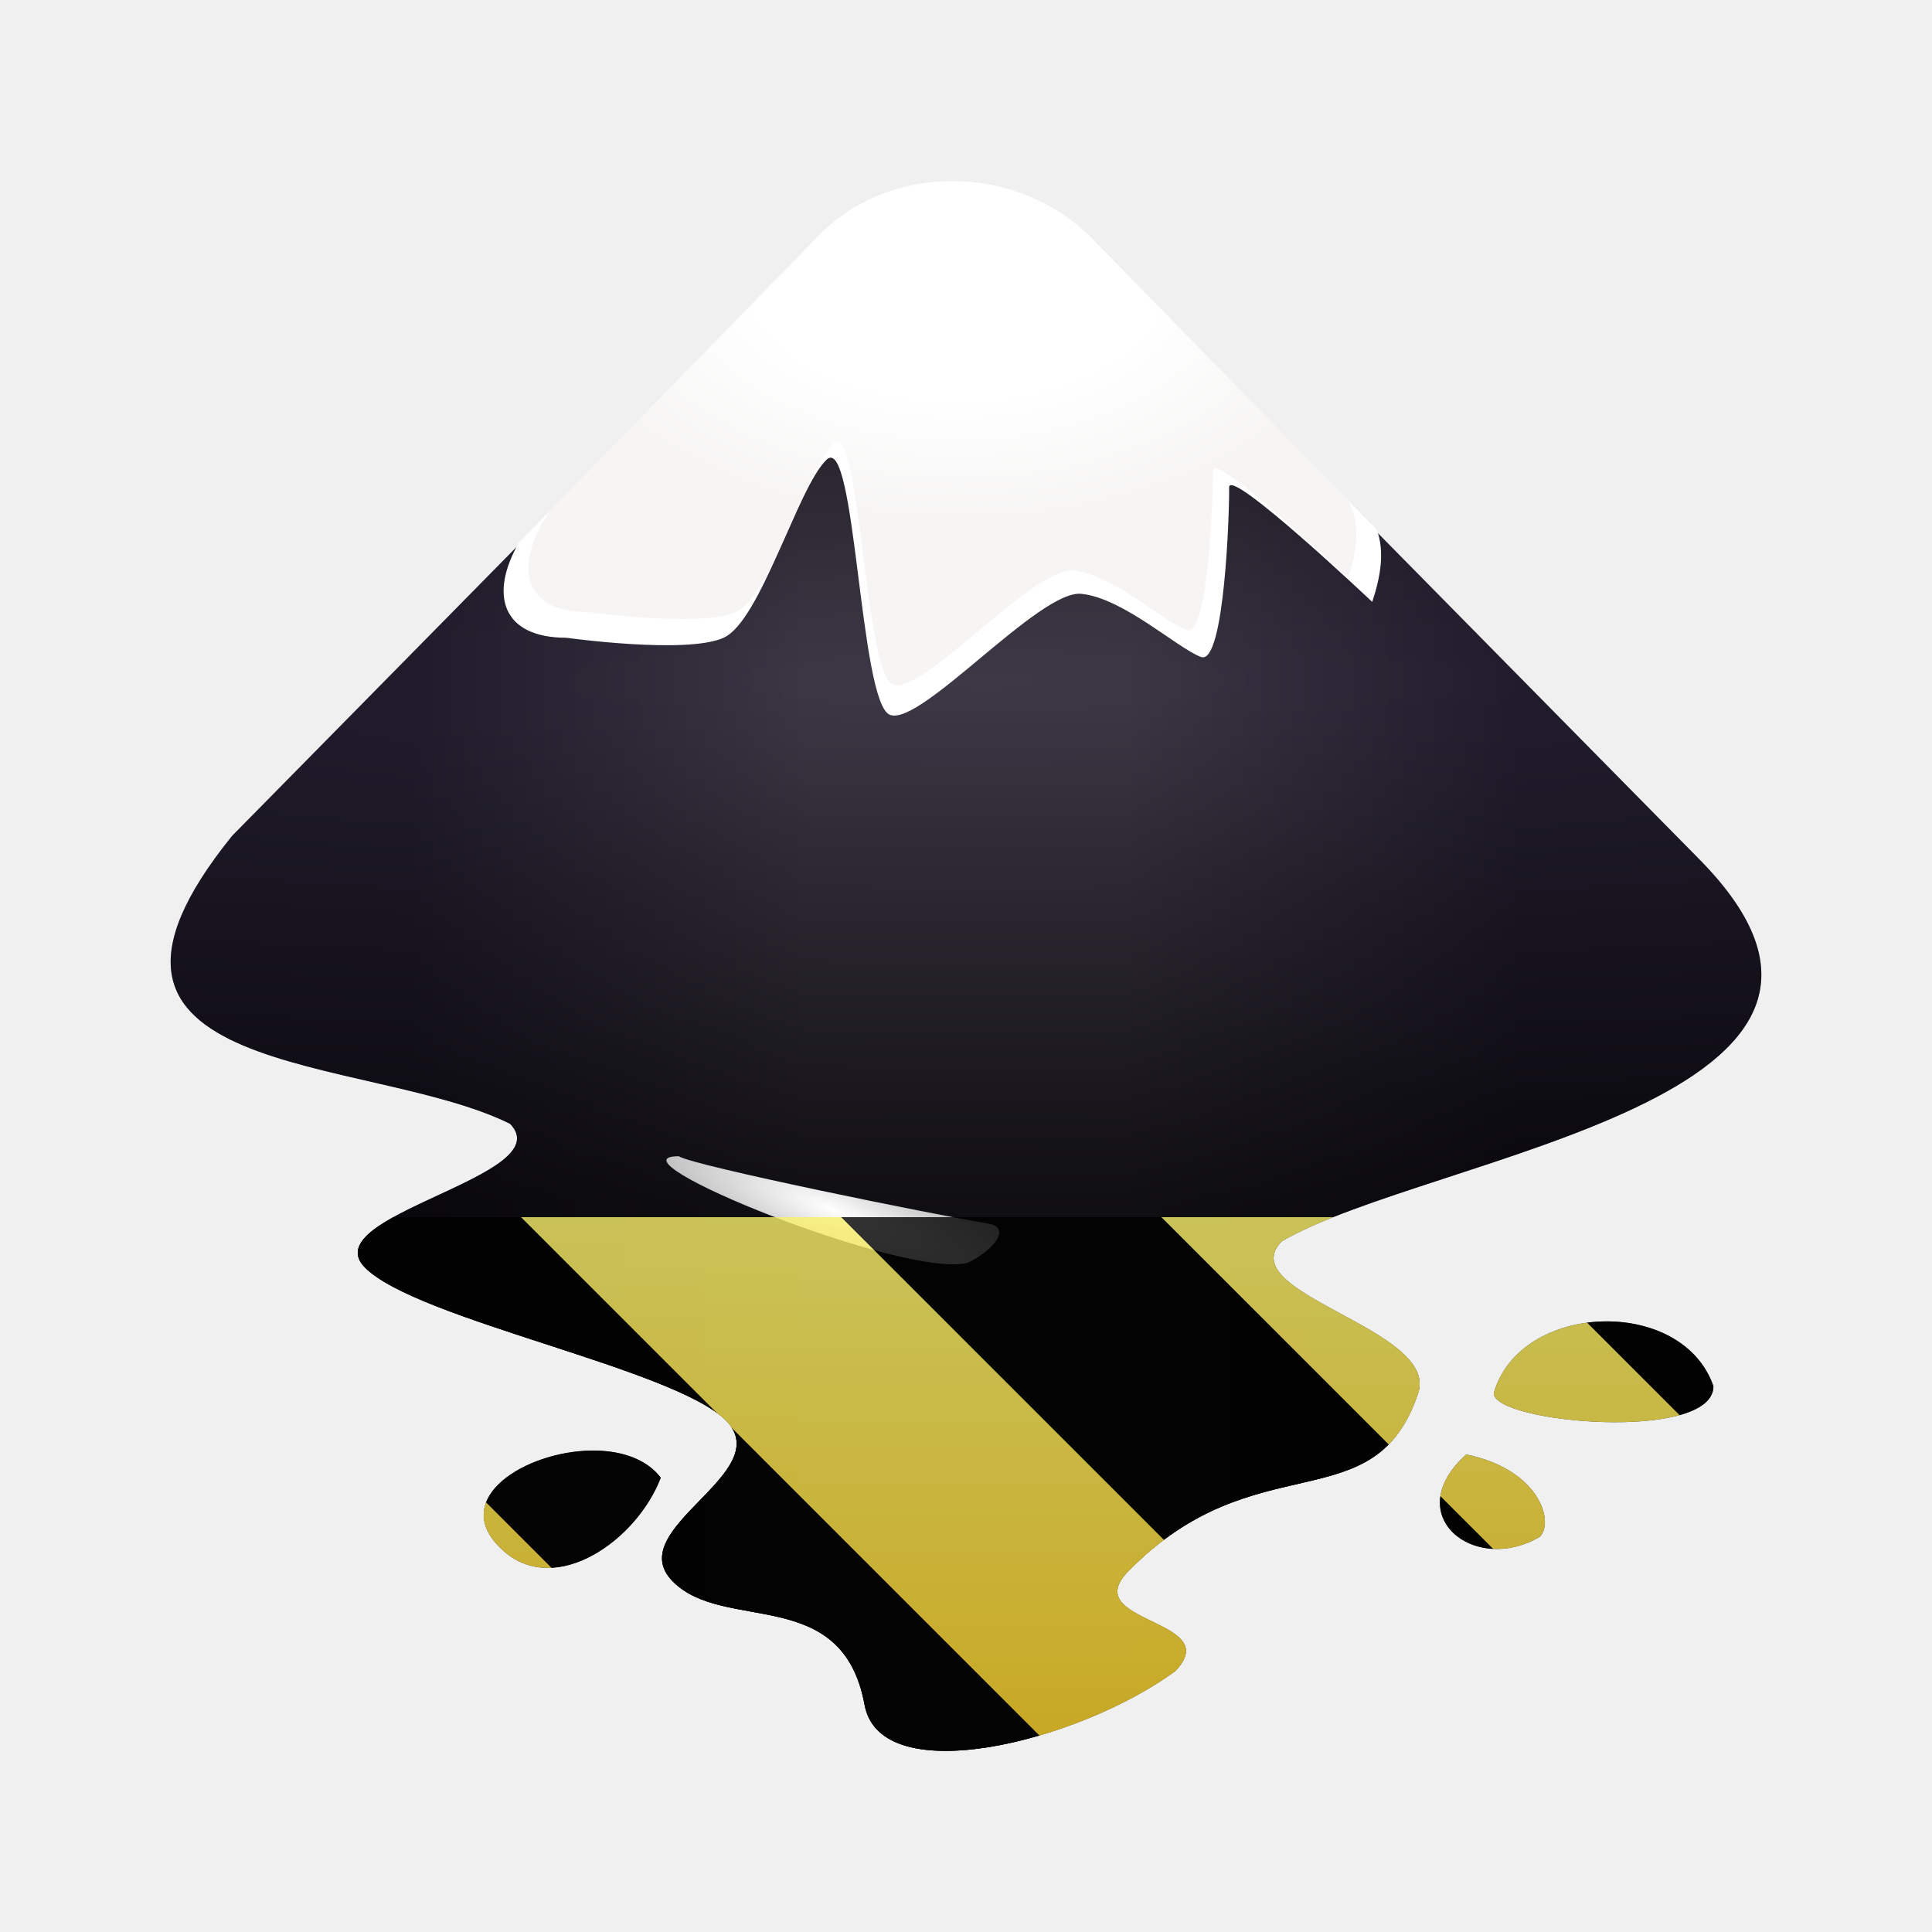
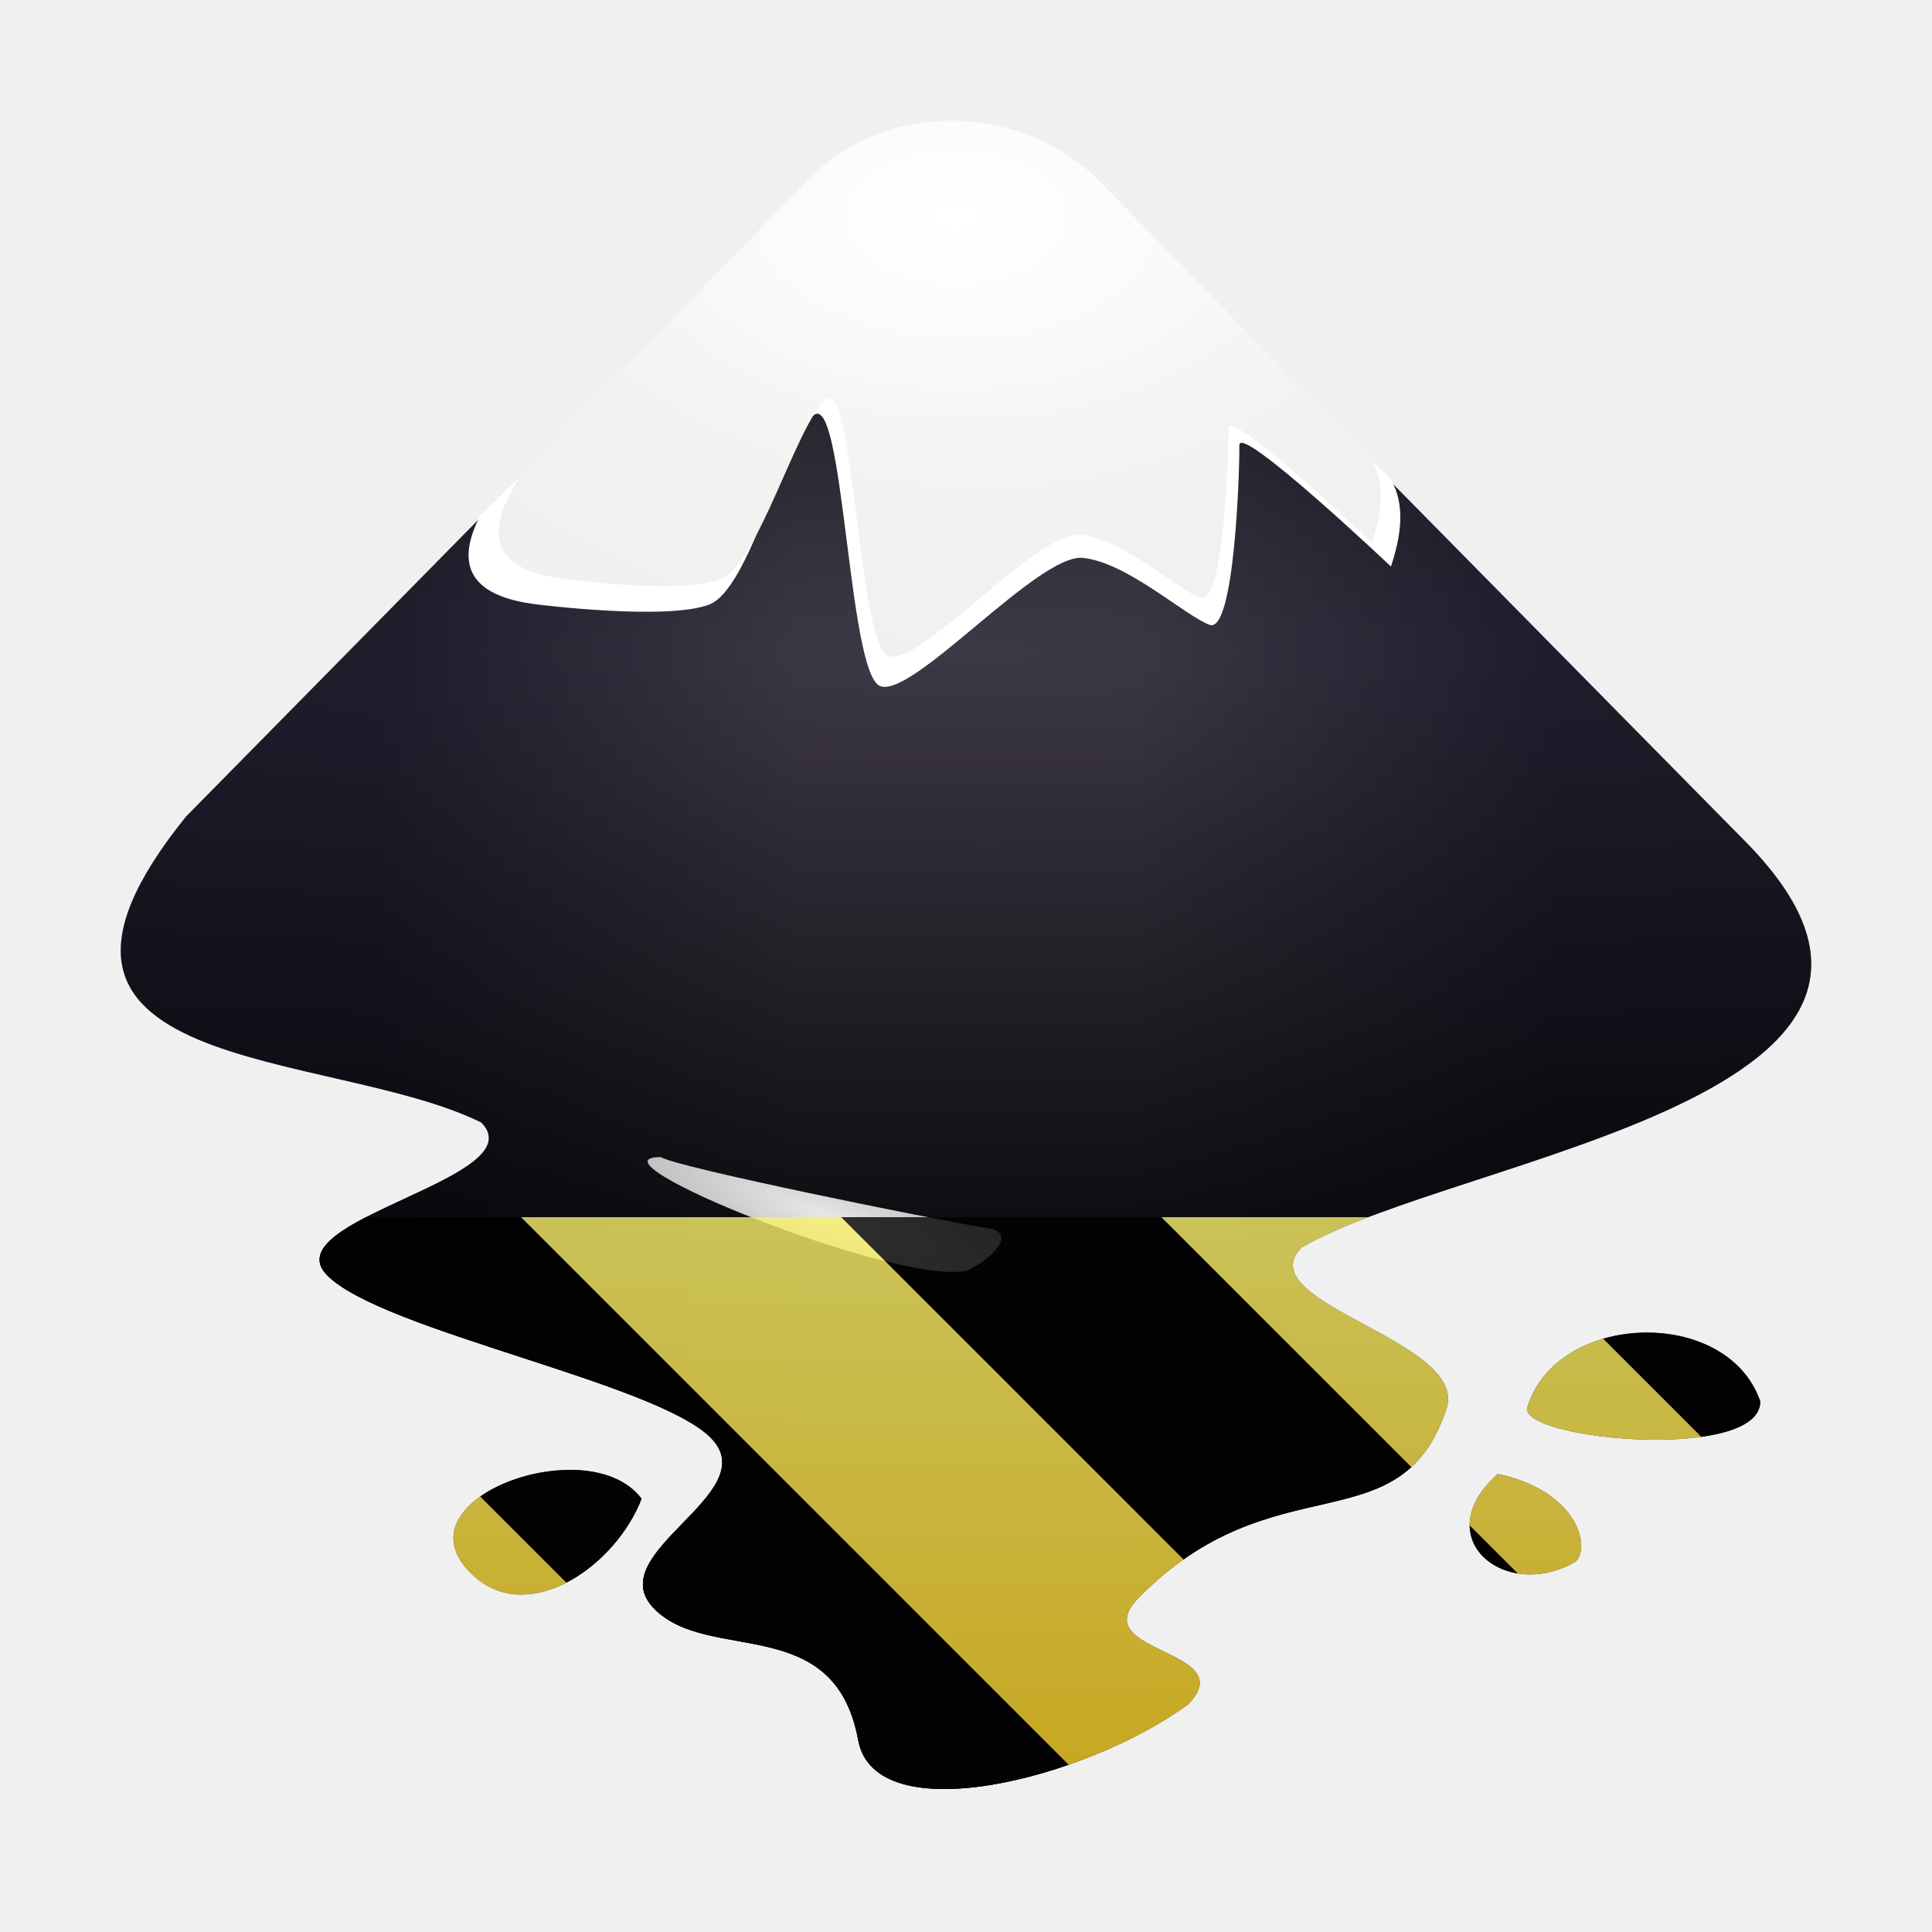
<svg xmlns="http://www.w3.org/2000/svg" height="128px" viewBox="0 0 128 128" width="128px">
  <filter id="a" height="100%" width="100%" x="0%" y="0%">
    <feColorMatrix color-interpolation-filters="sRGB" values="0 0 0 0 1 0 0 0 0 1 0 0 0 0 1 0 0 0 1 0" />
  </filter>
-   <linearGradient id="b" gradientUnits="userSpaceOnUse" x1="11.307" x2="116.693" y1="64.15" y2="64.15">
+   <linearGradient id="b" gradientUnits="userSpaceOnUse" x1="8" x2="120" y1="63.423" y2="63.423">
    <stop offset="0.15" stop-color="#241f31" />
    <stop offset="0.4" stop-color="#3d3846" />
    <stop offset="0.498" stop-color="#3d3846" />
    <stop offset="0.6" stop-color="#3d3846" />
    <stop offset="0.85" stop-color="#241f31" />
  </linearGradient>
-   <radialGradient id="c" cx="64.631" cy="221.871" gradientTransform="matrix(4.663092 0 0 0.662863 -236.109 -101.9645)" gradientUnits="userSpaceOnUse" r="52.693">
+   <radialGradient id="c" cx="64.631" cy="221.871" gradientTransform="matrix(4.955705 0 0 0.704458 -254.9411 -113.1159)" gradientUnits="userSpaceOnUse" r="52.693">
    <stop offset="0" stop-opacity="0" />
    <stop offset="1" stop-opacity="0.75" />
  </radialGradient>
-   <radialGradient id="d" cx="55.178" cy="252.187" gradientTransform="matrix(1.193846 0.452755 -0.119167 0.314226 19.35639 -24.0389)" gradientUnits="userSpaceOnUse" r="11.023">
-     <stop offset="0" stop-color="#ffffff" />
+   <radialGradient id="d" cx="55.178" cy="252.187" gradientTransform="matrix(1.338639 0.448915 -0.113556 0.338618 9.39836 -29.69965)" gradientUnits="userSpaceOnUse" r="11.023">
+     <stop offset="0" stop-color="#ffffff" stop-opacity="0.9" />
    <stop offset="1" stop-color="#ffffff" stop-opacity="0.7" />
  </radialGradient>
-   <radialGradient id="e" cx="63.394" cy="183.178" gradientTransform="matrix(1 0 0 0.609074 0 -93.53893)" gradientUnits="userSpaceOnUse" r="27.428">
-     <stop offset="0.5" stop-color="#ffffff" />
-     <stop offset="1" stop-color="#f6f5f4" />
+   <radialGradient id="e" cx="63.394" cy="183.178" gradientTransform="matrix(1.062751 0 0 0.647293 -4.016046 -104.1616)" gradientUnits="userSpaceOnUse" r="27.428">
+     <stop offset="0" stop-color="#ffffff" />
+     <stop offset="0.999" stop-color="#f6f5f4" />
  </radialGradient>
-   <clipPath id="f">
-     <rect height="128" width="128" />
-   </clipPath>
+   <radialGradient id="f" cx="62.519" cy="174.54" gradientTransform="matrix(-1.765716 -0.122587 0.0915664 -1.318901 158.1825 246.9435)" gradientUnits="userSpaceOnUse" r="27.495">
+     <stop offset="0.3" stop-opacity="0" />
+     <stop offset="1" stop-opacity="0.02" />
+   </radialGradient>
  <clipPath id="g">
    <rect height="128" width="128" />
  </clipPath>
-   <mask id="h">
+   <clipPath id="h">
+     <rect height="128" width="128" />
+   </clipPath>
+   <mask id="i">
    <g filter="url(#a)">
-       <g clip-path="url(#g)" filter="url(#a)">
-         <g clip-path="url(#f)">
-           <path d="m 97.141 96.363 c -4.441 3.984 0.496 8.027 4.875 5.453 c 0.977 -0.992 -0.023 -4.461 -4.875 -5.453 z m 0 0" fill="#0d0b0f" />
-           <path d="m 106.109 87.551 c -3.164 0.109 -6.285 1.727 -7.145 4.754 c 0 1.977 14.555 3.27 14.555 -0.465 c -1.039 -3 -4.246 -4.398 -7.41 -4.289 z m 0 0" fill="#0c0b0f" />
-           <path d="m 39.539 96.105 c -0.246 -0.004 -0.496 0 -0.746 0.012 c -4.41 0.234 -9.141 3.426 -5.379 6.684 c 3.445 2.98 8.77 -0.738 10.363 -4.898 c -0.914 -1.211 -2.512 -1.75 -4.238 -1.797 z m 0 0" fill="#0e0d11" />
-           <path d="m 63.102 12.301 c -3.258 -0.008 -6.484 1.176 -8.82 3.57 l -38.906 39.508 c -13.145 16.281 8.945 14.387 18.414 19.074 c 3.398 3.473 -13.016 6.035 -9.621 9.512 c 3.398 3.469 20.539 6.688 23.941 10.16 c 3.398 3.473 -6.953 7.156 -3.555 10.629 c 3.398 3.473 11.254 0.18 12.727 8.195 c 1.047 5.73 14.156 2.465 20.57 -2.227 c 3.395 -3.477 -6.5 -3.148 -3.102 -6.621 c 8.445 -8.641 16.312 -3.141 19.203 -11.797 c 1.426 -4.277 -12.438 -6.594 -9.035 -10.066 c 9.773 -5.707 43.555 -9.422 27.527 -25.449 l -40.328 -40.918 c -2.465 -2.367 -5.754 -3.562 -9.016 -3.57 z m 0 0" fill="url(#b)" />
-           <path d="m 63.102 12.301 c -3.258 -0.008 -6.484 1.176 -8.82 3.57 l -38.906 39.508 c -13.145 16.281 8.945 14.387 18.414 19.074 c 3.398 3.473 -13.016 6.035 -9.621 9.512 c 3.398 3.469 20.539 6.688 23.941 10.16 c 3.398 3.473 -6.953 7.156 -3.555 10.629 c 3.398 3.473 11.254 0.18 12.727 8.195 c 1.047 5.73 14.156 2.465 20.57 -2.227 c 3.395 -3.477 -6.5 -3.148 -3.102 -6.621 c 8.445 -8.641 16.312 -3.141 19.203 -11.797 c 1.426 -4.277 -12.438 -6.594 -9.035 -10.066 c 9.773 -5.707 43.555 -9.422 27.527 -25.449 l -40.328 -40.918 c -2.465 -2.367 -5.754 -3.562 -9.016 -3.57 z m 0 0" fill="url(#c)" />
-           <path d="m 44.969 76.605 c 1.039 0.648 16.766 3.84 20.605 4.48 c 1.336 0.277 0.391 1.652 -1.445 2.578 c -4.141 1.102 -24.227 -7.059 -19.16 -7.059 z m 0 0" fill="url(#d)" />
-           <path d="m 63.094 12.199 c -0.445 0 -0.891 0.023 -1.332 0.066 c -2.789 0.277 -5.465 1.441 -7.48 3.504 l -19.887 20.148 c -2.016 3.5 -1.125 6.336 3.125 6.336 c 0 0 7.969 1.113 10.422 0 c 2.457 -1.109 4.875 -9.91 6.816 -11.793 c 1.945 -1.883 2.176 16.094 4.199 16.898 c 2.027 0.809 9.906 -8.305 12.688 -8.016 c 2.785 0.289 6.348 3.594 7.922 4.184 c 1.578 0.59 1.891 -9.832 1.867 -11.234 c -0.023 -1.402 9.48 7.586 9.48 7.586 c 0.543 -1.648 0.844 -3.297 0.305 -4.785 c 0 0 0.004 0 0 0 l -19.098 -19.324 c -2.469 -2.367 -5.758 -3.562 -9.016 -3.57 c -0.008 0 -0.008 0 -0.016 0 z m 0 0" fill="#ffffff" />
-           <path d="m 63.105 12 c -3.262 -0.008 -6.484 1.176 -8.824 3.57 l -17.824 18.234 c -2.488 3.641 -1.844 6.742 2.473 6.742 c 0 0 7.516 1.051 9.832 0 c 2.316 -1.051 4.598 -9.352 6.43 -11.129 c 1.836 -1.777 2.051 15.184 3.965 15.945 s 9.344 -7.836 11.969 -7.562 c 2.629 0.27 5.988 3.387 7.477 3.945 c 1.488 0.559 1.781 -9.277 1.758 -10.602 c -0.02 -1.32 8.949 7.16 8.949 7.16 c 0.598 -1.812 0.879 -3.629 -0.031 -5.199 c -0.004 0 -0.004 0 -0.004 -0.004 l -17.152 -17.531 c -2.469 -2.367 -5.758 -3.562 -9.016 -3.57 z m 0 0" fill="url(#e)" />
+       <g clip-path="url(#h)" filter="url(#a)">
+         <g clip-path="url(#g)">
+           <path d="m 99.223 97.656 c -4.723 4.234 0.527 8.531 5.18 5.797 c 1.039 -1.055 -0.027 -4.742 -5.18 -5.797 z m 0 0" fill="#0d0b0f" />
+           <path d="m 108.75 88.293 c -3.359 0.113 -6.676 1.832 -7.59 5.051 c 0 2.102 15.465 3.477 15.465 -0.492 c -1.102 -3.191 -4.512 -4.676 -7.875 -4.559 z m 0 0" fill="#0c0b0f" />
+           <path d="m 38.004 97.383 c -0.262 -0.004 -0.527 0 -0.793 0.016 c -4.688 0.246 -9.715 3.637 -5.715 7.102 c 3.66 3.168 9.316 -0.789 11.012 -5.207 c -0.969 -1.289 -2.668 -1.863 -4.504 -1.91 z m 0 0" fill="#0e0d11" />
+           <path d="m 63.047 8.32 c -3.465 -0.008 -6.891 1.25 -9.375 3.793 l -41.348 41.988 c -13.969 17.301 9.508 15.289 19.57 20.27 c 3.609 3.691 -13.836 6.414 -10.227 10.109 c 3.609 3.688 21.828 7.105 25.445 10.797 c 3.609 3.691 -7.391 7.605 -3.777 11.297 c 3.609 3.688 11.957 0.191 13.523 8.711 c 1.113 6.09 15.047 2.617 21.859 -2.367 c 3.609 -3.695 -6.906 -3.348 -3.297 -7.039 c 8.98 -9.18 17.336 -3.336 20.41 -12.535 c 1.516 -4.543 -13.219 -7.008 -9.602 -10.695 c 10.387 -6.066 46.289 -10.016 29.254 -27.051 l -42.855 -43.484 c -2.621 -2.516 -6.117 -3.785 -9.582 -3.793 z m 0 0" fill="url(#b)" />
+           <path d="m 63.047 8.32 c -3.465 -0.008 -6.891 1.25 -9.375 3.793 l -41.348 41.988 c -13.969 17.301 9.508 15.289 19.57 20.27 c 3.609 3.691 -13.836 6.414 -10.227 10.109 c 3.609 3.688 21.828 7.105 25.445 10.797 c 3.609 3.691 -7.391 7.605 -3.777 11.297 c 3.609 3.688 11.957 0.191 13.523 8.711 c 1.113 6.09 15.047 2.617 21.859 -2.367 c 3.609 -3.695 -6.906 -3.348 -3.297 -7.039 c 8.98 -9.18 17.336 -3.336 20.41 -12.535 c 1.516 -4.543 -13.219 -7.008 -9.602 -10.695 c 10.387 -6.066 46.289 -10.016 29.254 -27.051 l -42.855 -43.484 c -2.621 -2.516 -6.117 -3.785 -9.582 -3.793 z m 0 0" fill="url(#c)" />
+           <path d="m 43.773 76.66 c 1.105 0.688 17.816 4.082 21.902 4.758 c 1.414 0.301 0.41 1.758 -1.539 2.742 c -4.402 1.172 -25.746 -7.5 -20.363 -7.5 z m 0 0" fill="url(#d)" />
+           <path d="m 31.84 34.137 l -0.031 0.023 v 0.004 c -1.617 3.172 -0.812 5.332 3.789 5.883 c 0.004 0 8.625 1.09 11.402 0 c 2.656 -1.043 4.801 -10.5 6.855 -12.492 c 2.059 -1.996 2.305 17.047 4.453 17.898 c 2.145 0.855 10.488 -8.801 13.438 -8.492 c 2.945 0.309 6.719 3.805 8.387 4.434 c 1.672 0.625 2.004 -10.414 1.977 -11.898 c -0.023 -1.488 10.043 8.035 10.043 8.035 c 0.664 -2.016 0.984 -4.039 -0.008 -5.785 l -19.516 -18.949 c -0.023 -0.023 -0.043 -0.043 -0.066 -0.062 c -2.699 -2.445 -6.207 -3.695 -9.695 -3.734 c -3.402 0.035 -6.754 1.297 -9.199 3.797 z m 0 0" fill="#ffffff" />
+           <path d="m 63.047 8 c -3.461 -0.008 -6.891 1.25 -9.375 3.793 l -18.941 19.383 c -2.648 3.867 -2.465 6.555 2.625 7.164 c 0 0 7.988 1.113 10.449 0 c 2.461 -1.117 4.887 -9.941 6.836 -11.828 c 1.949 -1.891 2.18 16.137 4.211 16.945 c 2.031 0.809 9.93 -8.328 12.723 -8.039 c 2.793 0.289 6.363 3.602 7.945 4.195 c 1.578 0.594 1.895 -9.859 1.867 -11.266 c -0.023 -1.406 9.512 7.609 9.512 7.609 c 0.633 -1.926 0.934 -3.859 -0.035 -5.523 c -0.004 -0.004 -0.004 -0.004 -0.004 -0.008 l -18.23 -18.633 c -2.621 -2.516 -6.117 -3.785 -9.582 -3.793 z m 0 0" fill="url(#e)" />
+           <path d="m 63.047 8 c -3.461 -0.008 -6.891 1.25 -9.375 3.793 l -18.941 19.383 c -2.648 3.867 -2.465 6.555 2.625 7.164 c 0 0 7.988 1.113 10.449 0 c 2.461 -1.117 4.887 -9.941 6.836 -11.828 c 1.949 -1.891 2.18 16.137 4.211 16.945 c 2.031 0.809 9.93 -8.328 12.723 -8.039 c 2.793 0.289 6.363 3.602 7.945 4.195 c 1.578 0.594 1.895 -9.859 1.867 -11.266 c -0.023 -1.406 9.512 7.609 9.512 7.609 c 0.633 -1.926 0.934 -3.859 -0.035 -5.523 c -0.004 -0.004 -0.004 -0.004 -0.004 -0.008 l -18.23 -18.633 c -2.621 -2.516 -6.117 -3.785 -9.582 -3.793 z m 0 0" fill="url(#f)" />
        </g>
      </g>
    </g>
  </mask>
-   <mask id="i">
+   <mask id="j">
    <g filter="url(#a)">
      <rect fill-opacity="0.8" height="184.32" width="184.32" x="-28.16" y="-28.16" />
    </g>
  </mask>
-   <linearGradient id="j" gradientTransform="matrix(0 0.37 -0.98462 0 295.385 -30.36)" gradientUnits="userSpaceOnUse" x1="300" x2="428" y1="235" y2="235">
+   <linearGradient id="k" gradientTransform="matrix(0 0.37 -0.98462 0 295.385 -30.36)" gradientUnits="userSpaceOnUse" x1="300" x2="428" y1="235" y2="235">
    <stop offset="0" stop-color="#f9f06b" />
    <stop offset="1" stop-color="#f5c211" />
  </linearGradient>
-   <clipPath id="k">
-     <rect height="128" width="128" />
-   </clipPath>
  <clipPath id="l">
    <rect height="128" width="128" />
  </clipPath>
-   <path d="m 97.141 96.363 c -4.441 3.984 0.496 8.027 4.875 5.453 c 0.977 -0.992 -0.023 -4.461 -4.875 -5.453 z m 0 0" fill="#0d0b0f" />
-   <path d="m 106.109 87.551 c -3.164 0.109 -6.285 1.727 -7.145 4.754 c 0 1.977 14.555 3.27 14.555 -0.465 c -1.039 -3 -4.246 -4.398 -7.41 -4.289 z m 0 0" fill="#0c0b0f" />
-   <path d="m 39.539 96.105 c -0.246 -0.004 -0.496 0 -0.746 0.012 c -4.41 0.234 -9.141 3.426 -5.379 6.684 c 3.445 2.98 8.77 -0.738 10.363 -4.898 c -0.914 -1.211 -2.512 -1.75 -4.238 -1.797 z m 0 0" fill="#0e0d11" />
-   <path d="m 63.102 12.301 c -3.258 -0.008 -6.484 1.176 -8.82 3.57 l -38.906 39.508 c -13.145 16.281 8.945 14.387 18.414 19.074 c 3.398 3.473 -13.016 6.035 -9.621 9.512 c 3.398 3.469 20.539 6.688 23.941 10.16 c 3.398 3.473 -6.953 7.156 -3.555 10.629 c 3.398 3.473 11.254 0.18 12.727 8.195 c 1.047 5.73 14.156 2.465 20.57 -2.227 c 3.395 -3.477 -6.5 -3.148 -3.102 -6.621 c 8.445 -8.641 16.312 -3.141 19.203 -11.797 c 1.426 -4.277 -12.438 -6.594 -9.035 -10.066 c 9.773 -5.707 43.555 -9.422 27.527 -25.449 l -40.328 -40.918 c -2.465 -2.367 -5.754 -3.562 -9.016 -3.57 z m 0 0" fill="url(#b)" />
-   <path d="m 63.102 12.301 c -3.258 -0.008 -6.484 1.176 -8.82 3.57 l -38.906 39.508 c -13.145 16.281 8.945 14.387 18.414 19.074 c 3.398 3.473 -13.016 6.035 -9.621 9.512 c 3.398 3.469 20.539 6.688 23.941 10.16 c 3.398 3.473 -6.953 7.156 -3.555 10.629 c 3.398 3.473 11.254 0.18 12.727 8.195 c 1.047 5.73 14.156 2.465 20.57 -2.227 c 3.395 -3.477 -6.5 -3.148 -3.102 -6.621 c 8.445 -8.641 16.312 -3.141 19.203 -11.797 c 1.426 -4.277 -12.438 -6.594 -9.035 -10.066 c 9.773 -5.707 43.555 -9.422 27.527 -25.449 l -40.328 -40.918 c -2.465 -2.367 -5.754 -3.562 -9.016 -3.57 z m 0 0" fill="url(#c)" />
-   <path d="m 44.969 76.605 c 1.039 0.648 16.766 3.84 20.605 4.48 c 1.336 0.277 0.391 1.652 -1.445 2.578 c -4.141 1.102 -24.227 -7.059 -19.16 -7.059 z m 0 0" fill="url(#d)" />
-   <path d="m 63.094 12.199 c -0.445 0 -0.891 0.023 -1.332 0.066 c -2.789 0.277 -5.465 1.441 -7.48 3.504 l -19.887 20.148 c -2.016 3.5 -1.125 6.336 3.125 6.336 c 0 0 7.969 1.113 10.422 0 c 2.457 -1.109 4.875 -9.91 6.816 -11.793 c 1.945 -1.883 2.176 16.094 4.199 16.898 c 2.027 0.809 9.906 -8.305 12.688 -8.016 c 2.785 0.289 6.348 3.594 7.922 4.184 c 1.578 0.59 1.891 -9.832 1.867 -11.234 c -0.023 -1.402 9.48 7.586 9.48 7.586 c 0.543 -1.648 0.844 -3.297 0.305 -4.785 c 0 0 0.004 0 0 0 l -19.098 -19.324 c -2.469 -2.367 -5.758 -3.562 -9.016 -3.57 c -0.008 0 -0.008 0 -0.016 0 z m 0 0" fill="#ffffff" />
-   <path d="m 63.105 12 c -3.262 -0.008 -6.484 1.176 -8.824 3.57 l -17.824 18.234 c -2.488 3.641 -1.844 6.742 2.473 6.742 c 0 0 7.516 1.051 9.832 0 c 2.316 -1.051 4.598 -9.352 6.43 -11.129 c 1.836 -1.777 2.051 15.184 3.965 15.945 s 9.344 -7.836 11.969 -7.562 c 2.629 0.27 5.988 3.387 7.477 3.945 c 1.488 0.559 1.781 -9.277 1.758 -10.602 c -0.02 -1.32 8.949 7.16 8.949 7.16 c 0.598 -1.812 0.879 -3.629 -0.031 -5.199 c -0.004 0 -0.004 0 -0.004 -0.004 l -17.152 -17.531 c -2.469 -2.367 -5.758 -3.562 -9.016 -3.57 z m 0 0" fill="url(#e)" />
-   <g mask="url(#h)">
-     <g clip-path="url(#l)">
-       <g mask="url(#i)">
-         <g clip-path="url(#k)">
-           <path d="m 128 80.641 v 47.359 h -128 v -47.359 z m 0 0" fill="url(#j)" />
+   <clipPath id="m">
+     <rect height="128" width="128" />
+   </clipPath>
+   <path d="m 99.223 97.656 c -4.723 4.234 0.527 8.531 5.18 5.797 c 1.039 -1.055 -0.027 -4.742 -5.18 -5.797 z m 0 0" fill="#0d0b0f" />
+   <path d="m 108.75 88.293 c -3.359 0.113 -6.676 1.832 -7.59 5.051 c 0 2.102 15.465 3.477 15.465 -0.492 c -1.102 -3.191 -4.512 -4.676 -7.875 -4.559 z m 0 0" fill="#0c0b0f" />
+   <path d="m 38.004 97.383 c -0.262 -0.004 -0.527 0 -0.793 0.016 c -4.688 0.246 -9.715 3.637 -5.715 7.102 c 3.66 3.168 9.316 -0.789 11.012 -5.207 c -0.969 -1.289 -2.668 -1.863 -4.504 -1.91 z m 0 0" fill="#0e0d11" />
+   <path d="m 63.047 8.32 c -3.465 -0.008 -6.891 1.25 -9.375 3.793 l -41.348 41.988 c -13.969 17.301 9.508 15.289 19.57 20.27 c 3.609 3.691 -13.836 6.414 -10.227 10.109 c 3.609 3.688 21.828 7.105 25.445 10.797 c 3.609 3.691 -7.391 7.605 -3.777 11.297 c 3.609 3.688 11.957 0.191 13.523 8.711 c 1.113 6.09 15.047 2.617 21.859 -2.367 c 3.609 -3.695 -6.906 -3.348 -3.297 -7.039 c 8.98 -9.18 17.336 -3.336 20.41 -12.535 c 1.516 -4.543 -13.219 -7.008 -9.602 -10.695 c 10.387 -6.066 46.289 -10.016 29.254 -27.051 l -42.855 -43.484 c -2.621 -2.516 -6.117 -3.785 -9.582 -3.793 z m 0 0" fill="url(#b)" />
+   <path d="m 63.047 8.32 c -3.465 -0.008 -6.891 1.25 -9.375 3.793 l -41.348 41.988 c -13.969 17.301 9.508 15.289 19.57 20.27 c 3.609 3.691 -13.836 6.414 -10.227 10.109 c 3.609 3.688 21.828 7.105 25.445 10.797 c 3.609 3.691 -7.391 7.605 -3.777 11.297 c 3.609 3.688 11.957 0.191 13.523 8.711 c 1.113 6.09 15.047 2.617 21.859 -2.367 c 3.609 -3.695 -6.906 -3.348 -3.297 -7.039 c 8.98 -9.18 17.336 -3.336 20.41 -12.535 c 1.516 -4.543 -13.219 -7.008 -9.602 -10.695 c 10.387 -6.066 46.289 -10.016 29.254 -27.051 l -42.855 -43.484 c -2.621 -2.516 -6.117 -3.785 -9.582 -3.793 z m 0 0" fill="url(#c)" />
+   <path d="m 43.773 76.66 c 1.105 0.688 17.816 4.082 21.902 4.758 c 1.414 0.301 0.41 1.758 -1.539 2.742 c -4.402 1.172 -25.746 -7.5 -20.363 -7.5 z m 0 0" fill="url(#d)" />
+   <path d="m 31.84 34.137 l -0.031 0.023 v 0.004 c -1.617 3.172 -0.812 5.332 3.789 5.883 c 0.004 0 8.625 1.09 11.402 0 c 2.656 -1.043 4.801 -10.5 6.855 -12.492 c 2.059 -1.996 2.305 17.047 4.453 17.898 c 2.145 0.855 10.488 -8.801 13.438 -8.492 c 2.945 0.309 6.719 3.805 8.387 4.434 c 1.672 0.625 2.004 -10.414 1.977 -11.898 c -0.023 -1.488 10.043 8.035 10.043 8.035 c 0.664 -2.016 0.984 -4.039 -0.008 -5.785 l -19.516 -18.949 c -0.023 -0.023 -0.043 -0.043 -0.066 -0.062 c -2.699 -2.445 -6.207 -3.695 -9.695 -3.734 c -3.402 0.035 -6.754 1.297 -9.199 3.797 z m 0 0" fill="#ffffff" />
+   <path d="m 63.047 8 c -3.461 -0.008 -6.891 1.25 -9.375 3.793 l -18.941 19.383 c -2.648 3.867 -2.465 6.555 2.625 7.164 c 0 0 7.988 1.113 10.449 0 c 2.461 -1.117 4.887 -9.941 6.836 -11.828 c 1.949 -1.891 2.18 16.137 4.211 16.945 c 2.031 0.809 9.93 -8.328 12.723 -8.039 c 2.793 0.289 6.363 3.602 7.945 4.195 c 1.578 0.594 1.895 -9.859 1.867 -11.266 c -0.023 -1.406 9.512 7.609 9.512 7.609 c 0.633 -1.926 0.934 -3.859 -0.035 -5.523 c -0.004 -0.004 -0.004 -0.004 -0.004 -0.008 l -18.23 -18.633 c -2.621 -2.516 -6.117 -3.785 -9.582 -3.793 z m 0 0" fill="url(#e)" />
+   <path d="m 63.047 8 c -3.461 -0.008 -6.891 1.25 -9.375 3.793 l -18.941 19.383 c -2.648 3.867 -2.465 6.555 2.625 7.164 c 0 0 7.988 1.113 10.449 0 c 2.461 -1.117 4.887 -9.941 6.836 -11.828 c 1.949 -1.891 2.18 16.137 4.211 16.945 c 2.031 0.809 9.93 -8.328 12.723 -8.039 c 2.793 0.289 6.363 3.602 7.945 4.195 c 1.578 0.594 1.895 -9.859 1.867 -11.266 c -0.023 -1.406 9.512 7.609 9.512 7.609 c 0.633 -1.926 0.934 -3.859 -0.035 -5.523 c -0.004 -0.004 -0.004 -0.004 -0.004 -0.008 l -18.23 -18.633 c -2.621 -2.516 -6.117 -3.785 -9.582 -3.793 z m 0 0" fill="url(#f)" />
+   <g mask="url(#i)">
+     <g clip-path="url(#m)">
+       <g mask="url(#j)">
+         <g clip-path="url(#l)">
+           <path d="m 128 80.641 v 47.359 h -128 v -47.359 z m 0 0" fill="url(#k)" />
          <path d="m 13.309 80.641 l 47.355 47.359 h 21.215 l -47.359 -47.359 z m 42.422 0 l 47.363 47.359 h 21.215 l -47.363 -47.359 z m 42.43 0 l 29.84 29.84 v -21.211 l -8.629 -8.629 z m -98.16 7.906 v 21.215 l 18.238 18.238 h 21.215 z m 0 0" />
        </g>
      </g>
    </g>
  </g>
</svg>
